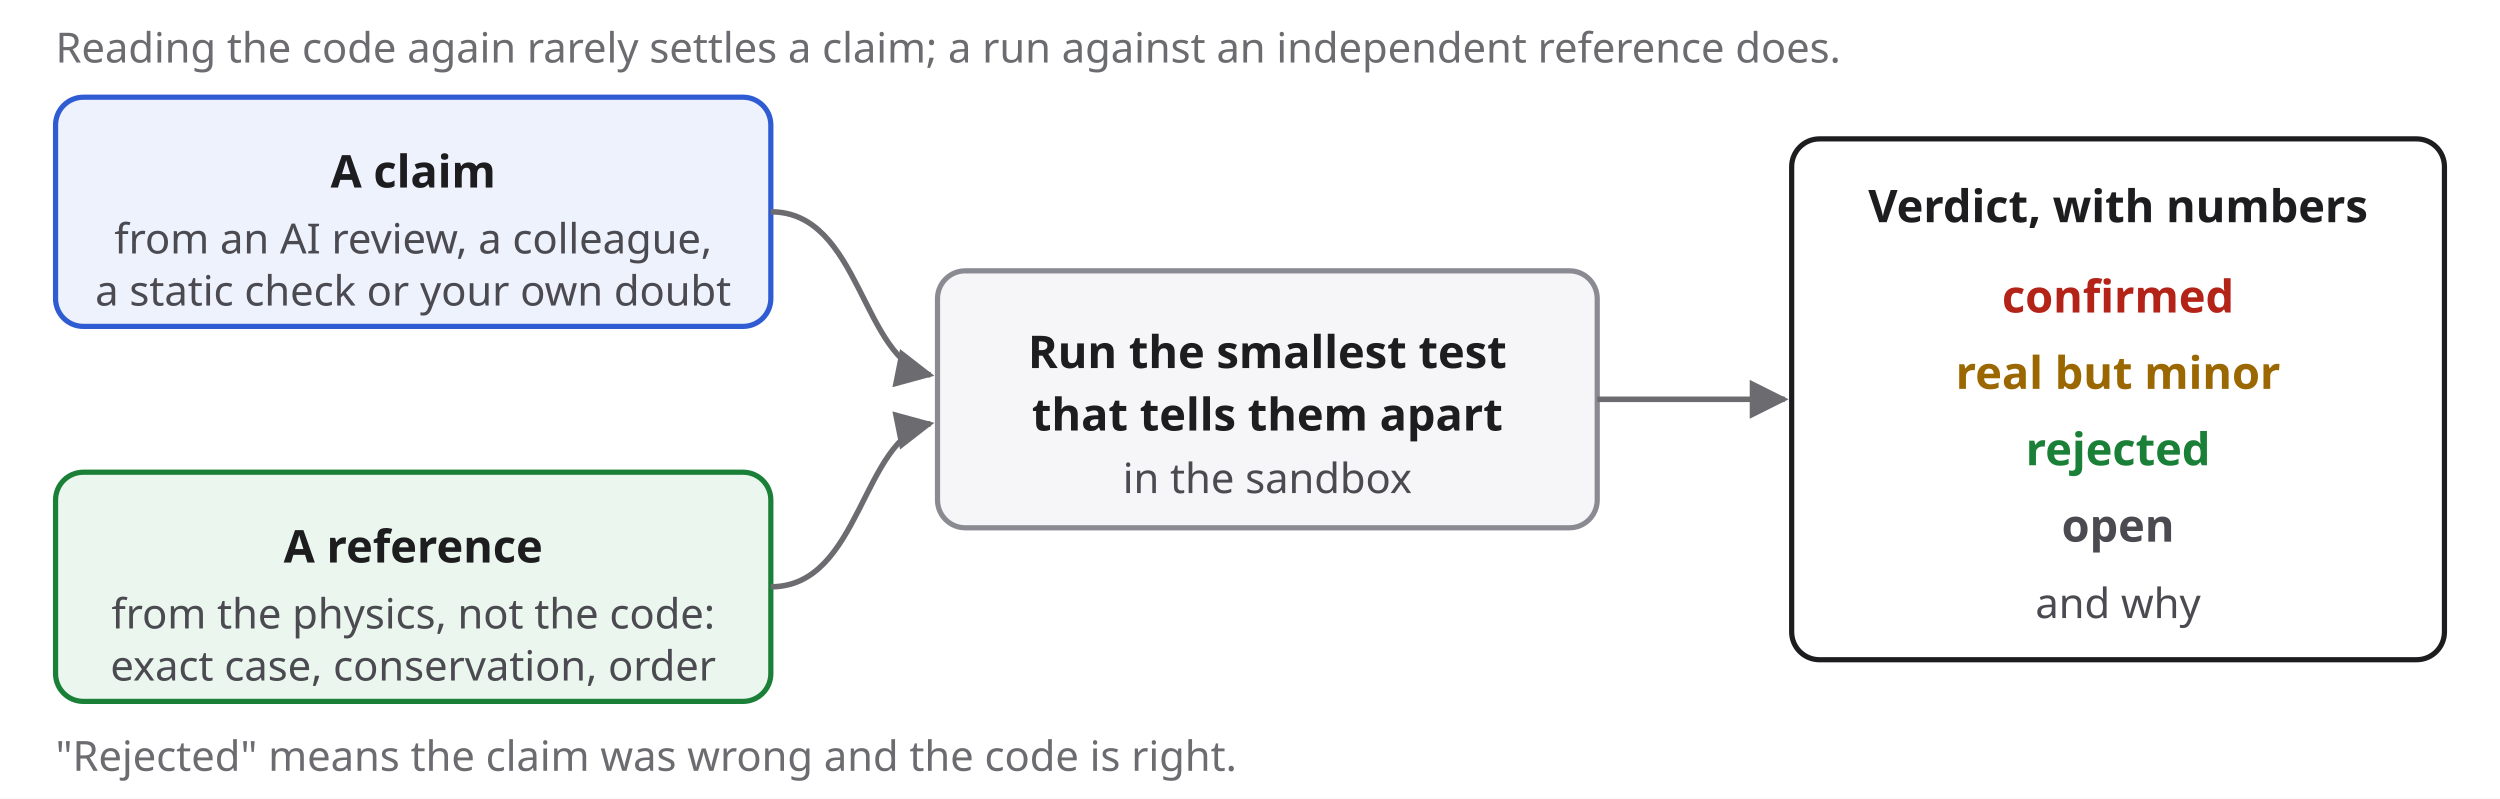
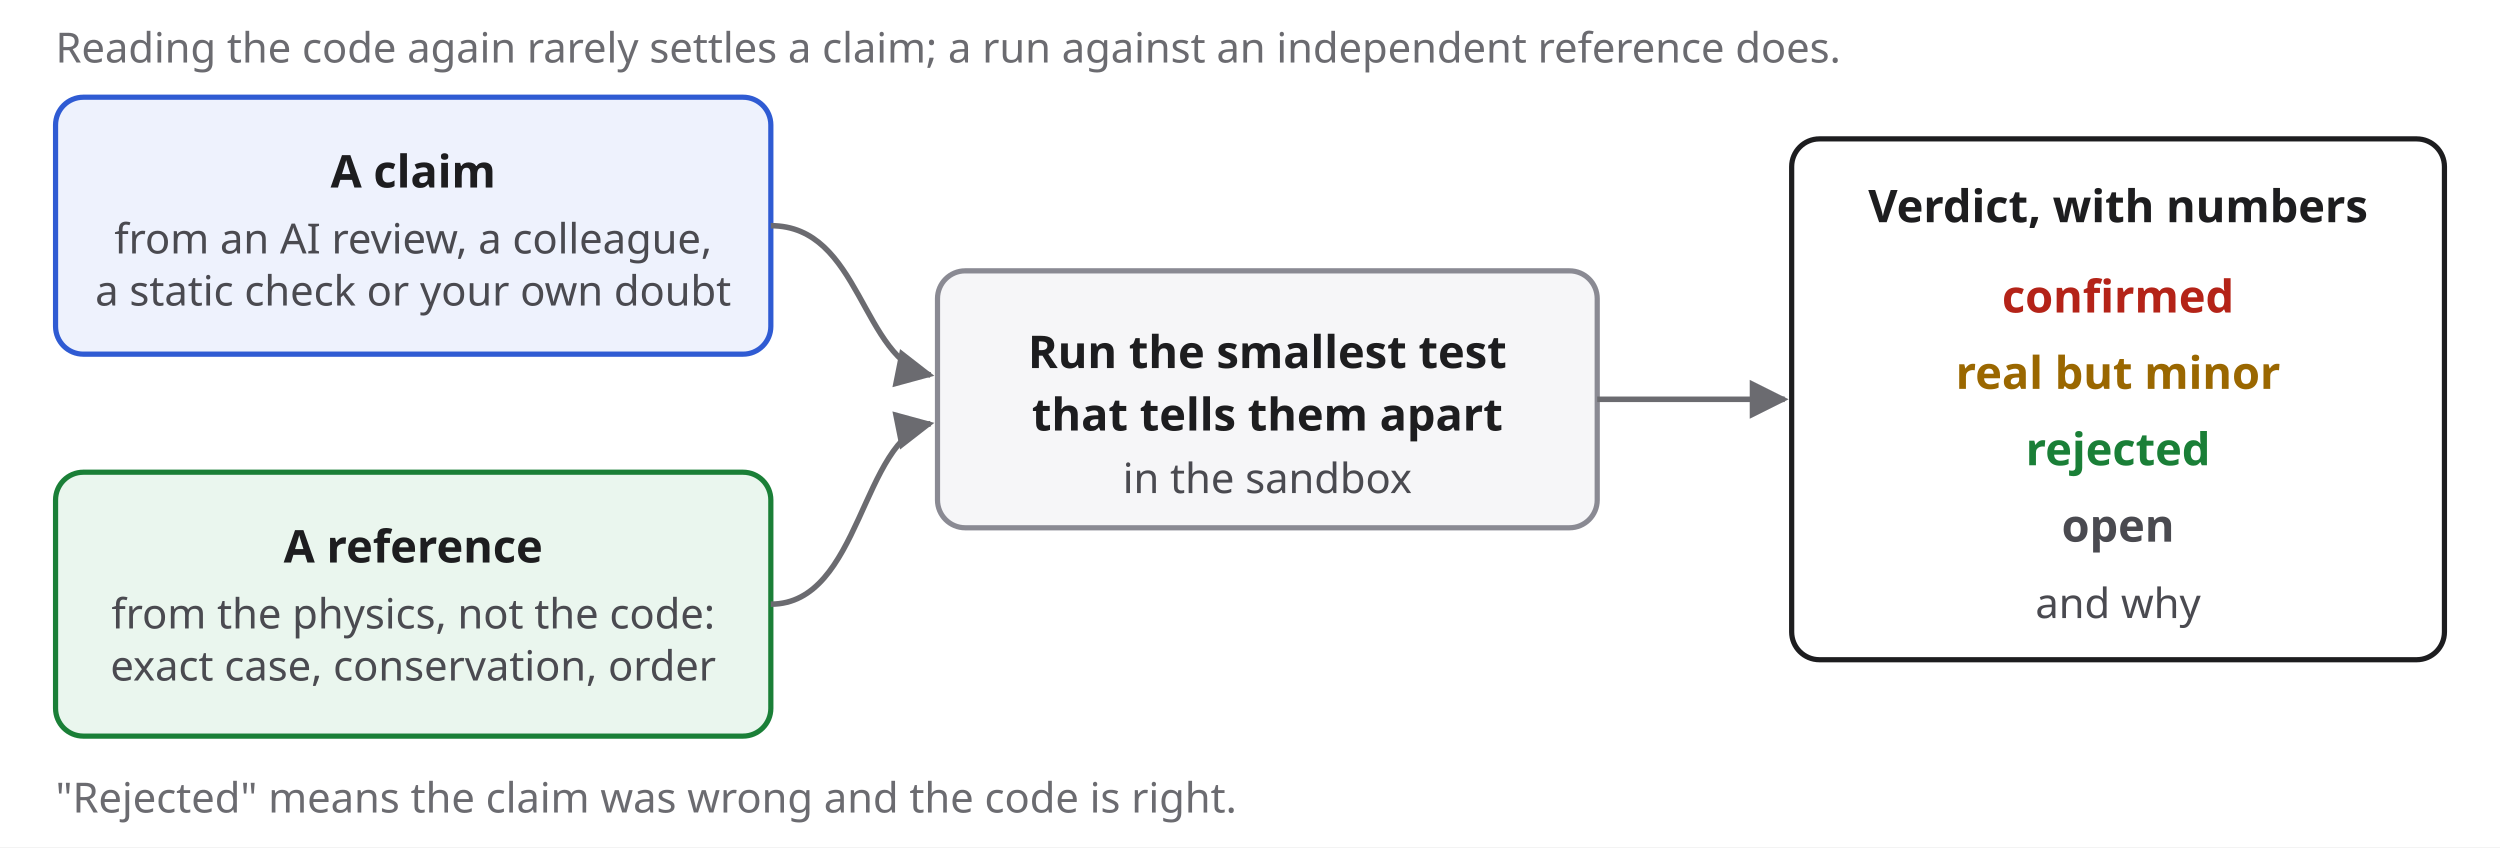
- <svg xmlns="http://www.w3.org/2000/svg" viewBox="0 0 720 230" width="720" height="230" font-family="system-ui, sans-serif" font-size="13" role="img" aria-label="Confirming a claim: a claim from a review and a reference written from the physics go into the smallest run that tells the two answers apart; the run gives a verdict: confirmed, minor, rejected or open, with the numbers">
-   <rect width="720" height="230" fill="#ffffff" />
+ <svg xmlns="http://www.w3.org/2000/svg" viewBox="0 0 720 244" width="720" height="244" font-family="system-ui, sans-serif" font-size="13" role="img" aria-label="Confirming a claim: a claim from a review and a reference written from the physics go into the smallest run that tells the two answers apart; the run gives a verdict: confirmed, minor, rejected or open, with the numbers">
+   <rect width="720" height="244" fill="#ffffff" />
  <defs>
    <marker id="a" viewBox="0 0 10 10" refX="9" refY="5" markerWidth="7" markerHeight="7" orient="auto">
      <path d="M0,0 L10,5 L0,10 z" fill="#6b6b70" />
    </marker>
  </defs>
-   <rect x="16" y="28" width="206" height="66" rx="8" fill="#eef2fd" stroke="#2f5bd3" stroke-width="1.5" />
-   <rect x="16" y="136" width="206" height="66" rx="8" fill="#eaf6ee" stroke="#1a7f37" stroke-width="1.5" />
+   <rect x="16" y="28" width="206" height="74" rx="8" fill="#eef2fd" stroke="#2f5bd3" stroke-width="1.5" />
+   <rect x="16" y="136" width="206" height="76" rx="8" fill="#eaf6ee" stroke="#1a7f37" stroke-width="1.5" />
  <rect x="270" y="78" width="190" height="74" rx="8" fill="#f6f6f8" stroke="#8a8a93" stroke-width="1.5" />
  <rect x="516" y="40" width="188" height="150" rx="8" fill="#ffffff" stroke="#1d1d1f" stroke-width="1.5" />
  <g fill="#1d1d1f" text-anchor="middle">
    <text x="119" y="54" font-weight="600">A claim</text>
    <text x="119" y="73" fill="#4a4a50" font-size="12">from an AI review, a colleague,</text>
    <text x="119" y="88" fill="#4a4a50" font-size="12">a static check or your own doubt</text>
    <text x="119" y="162" font-weight="600">A reference</text>
    <text x="119" y="181" fill="#4a4a50" font-size="12">from the physics, not the code:</text>
    <text x="119" y="196" fill="#4a4a50" font-size="12">exact case, conservation, order</text>
    <text x="365" y="106" font-weight="600">Run the smallest test</text>
    <text x="365" y="124" font-weight="600">that tells them apart</text>
    <text x="365" y="142" fill="#4a4a50" font-size="12">in the sandbox</text>
    <text x="610" y="64" font-weight="600">Verdict, with numbers</text>
    <text x="610" y="90" fill="#b42318" font-weight="700">confirmed</text>
    <text x="610" y="112" fill="#9a6700" font-weight="700">real but minor</text>
    <text x="610" y="134" fill="#1a7f37" font-weight="700">rejected</text>
    <text x="610" y="156" fill="#4a4a50" font-weight="700">open</text>
    <text x="610" y="178" fill="#4a4a50" font-size="12">and why</text>
  </g>
  <g stroke="#6b6b70" stroke-width="1.6" fill="none" marker-end="url(#a)">
-     <path d="M222,61 C248,61 248,104 268,108" />
-     <path d="M222,169 C248,169 248,126 268,122" />
+     <path d="M222,65 C248,65 248,104 268,108" />
+     <path d="M222,174 C248,174 248,126 268,122" />
    <path d="M460,115 L514,115" />
  </g>
  <text x="16" y="18" fill="#6b6b70" font-size="12">Reading the code again rarely settles a claim; a run against an independent reference does.</text>
-   <text x="16" y="222" fill="#6b6b70" font-size="12">"Rejected" means the claim was wrong and the code is right.</text>
+   <text x="16" y="234" fill="#6b6b70" font-size="12">"Rejected" means the claim was wrong and the code is right.</text>
</svg>
